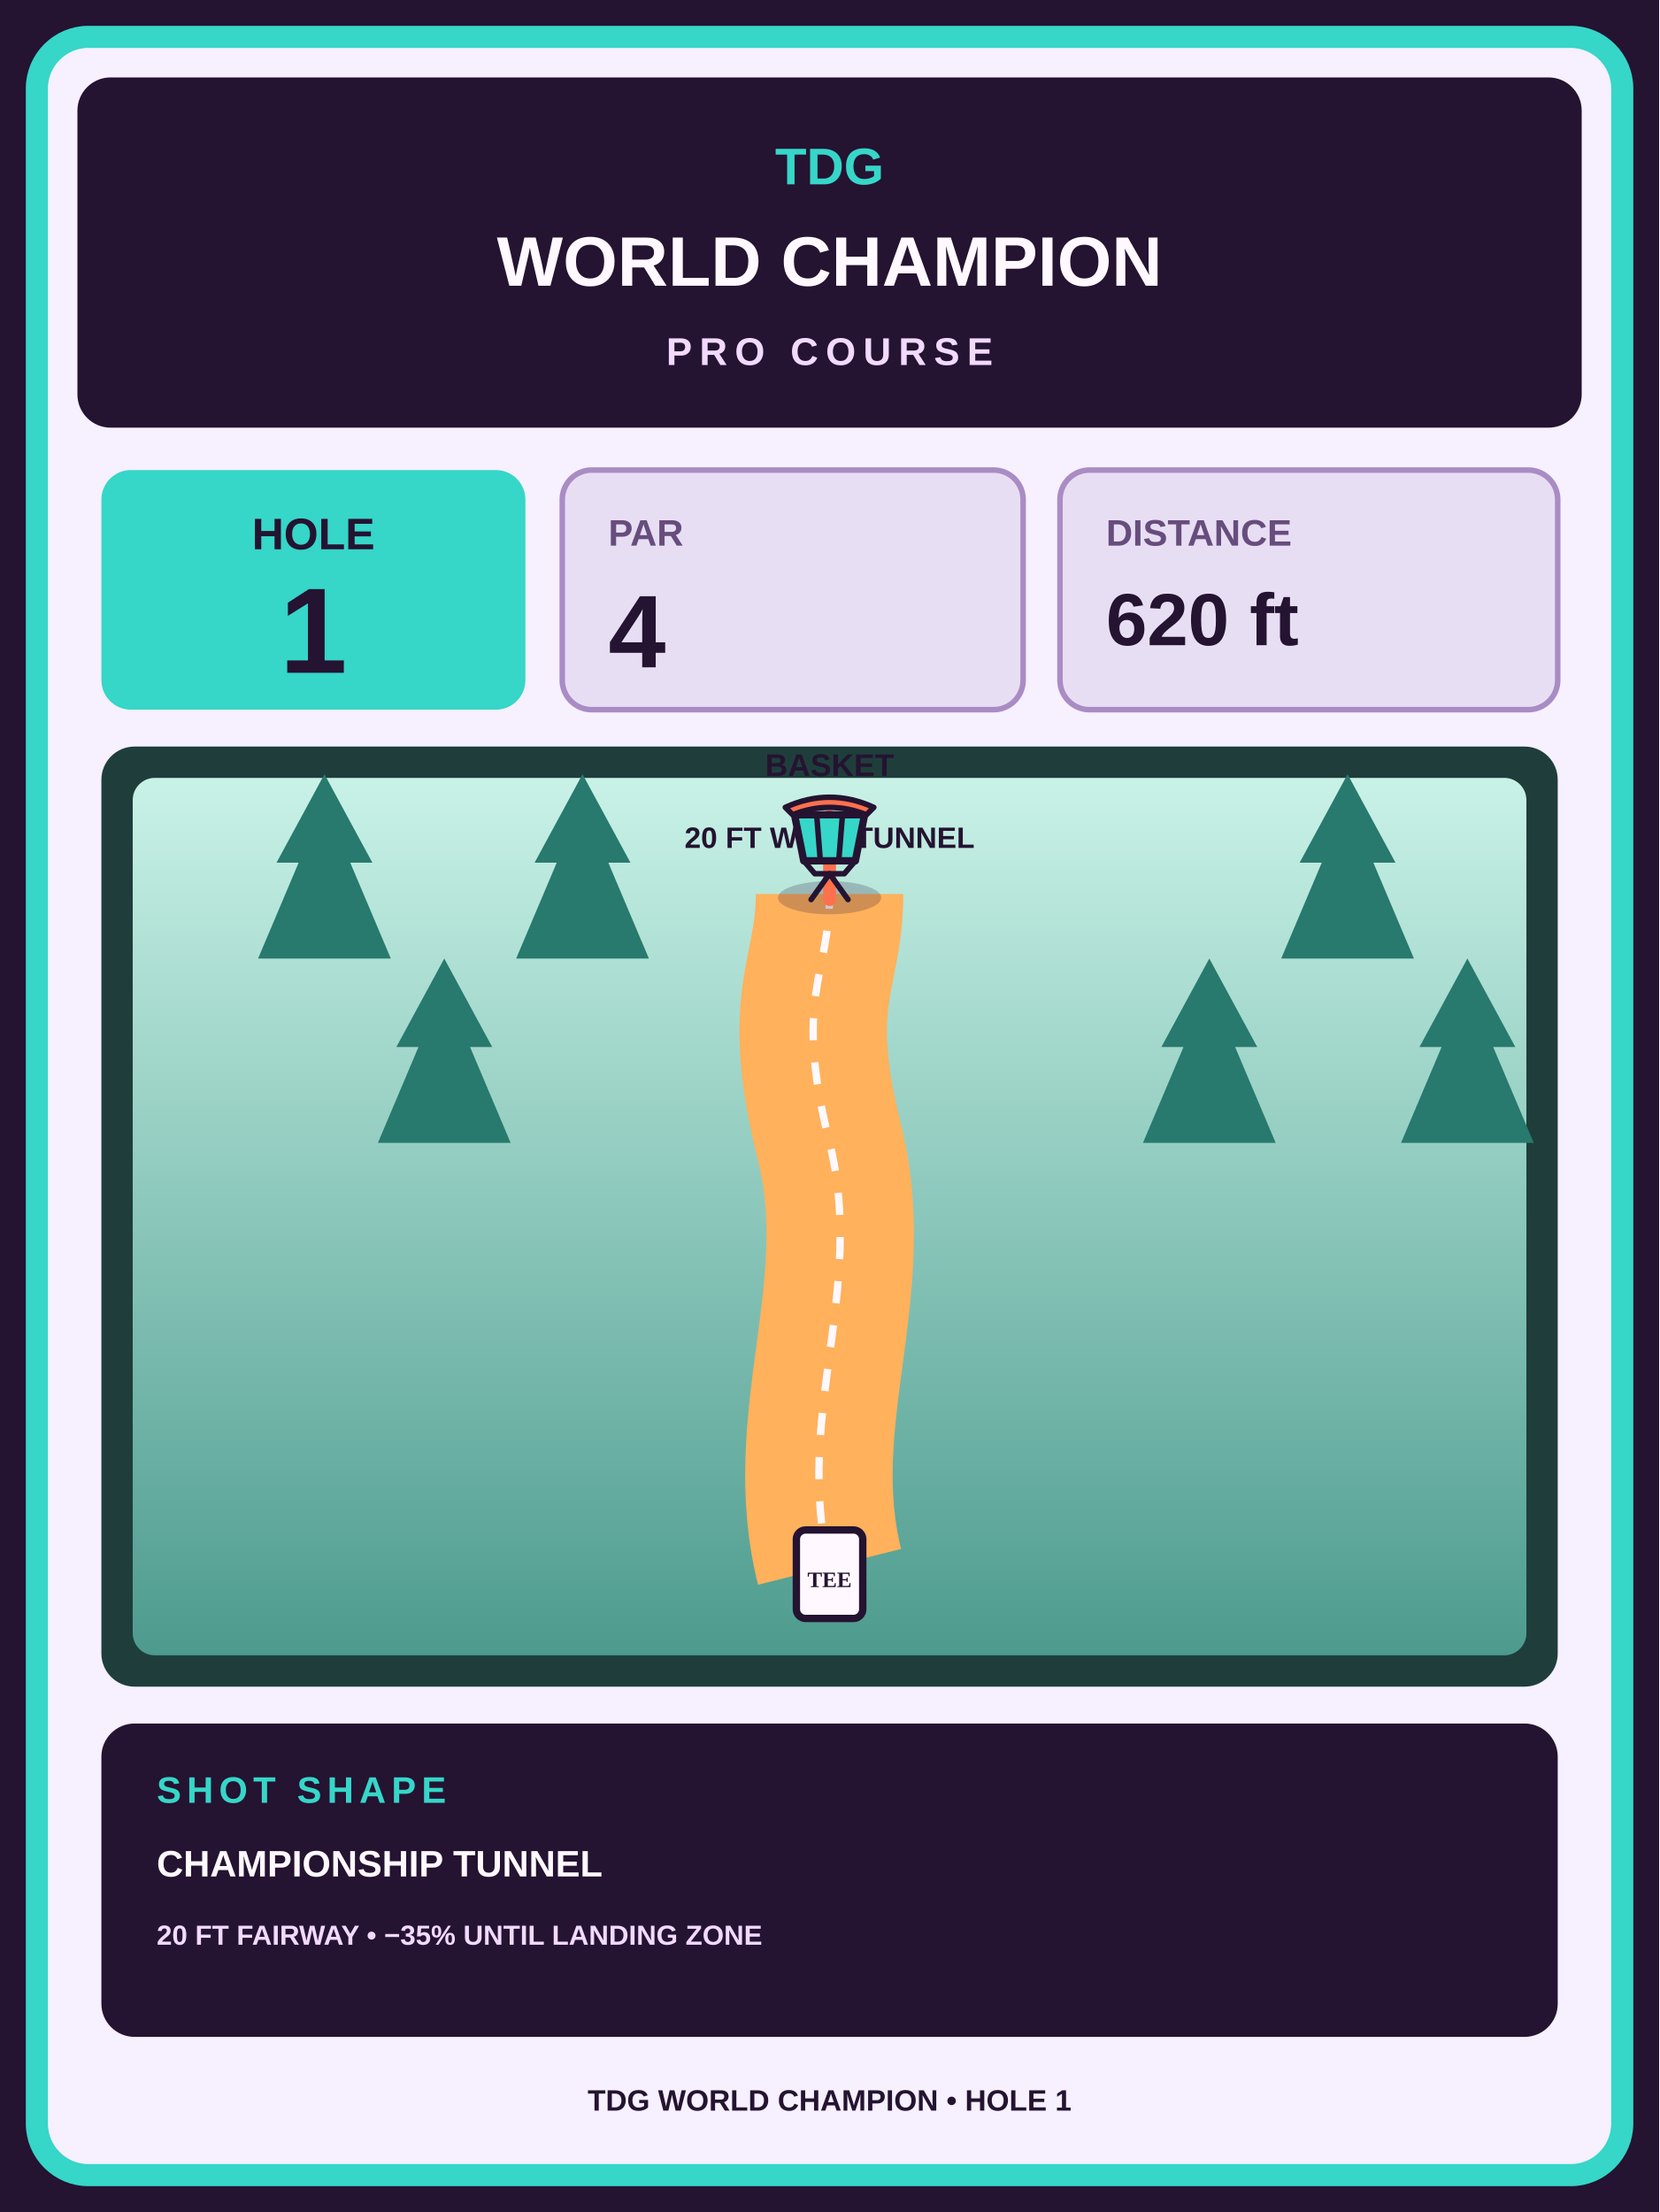
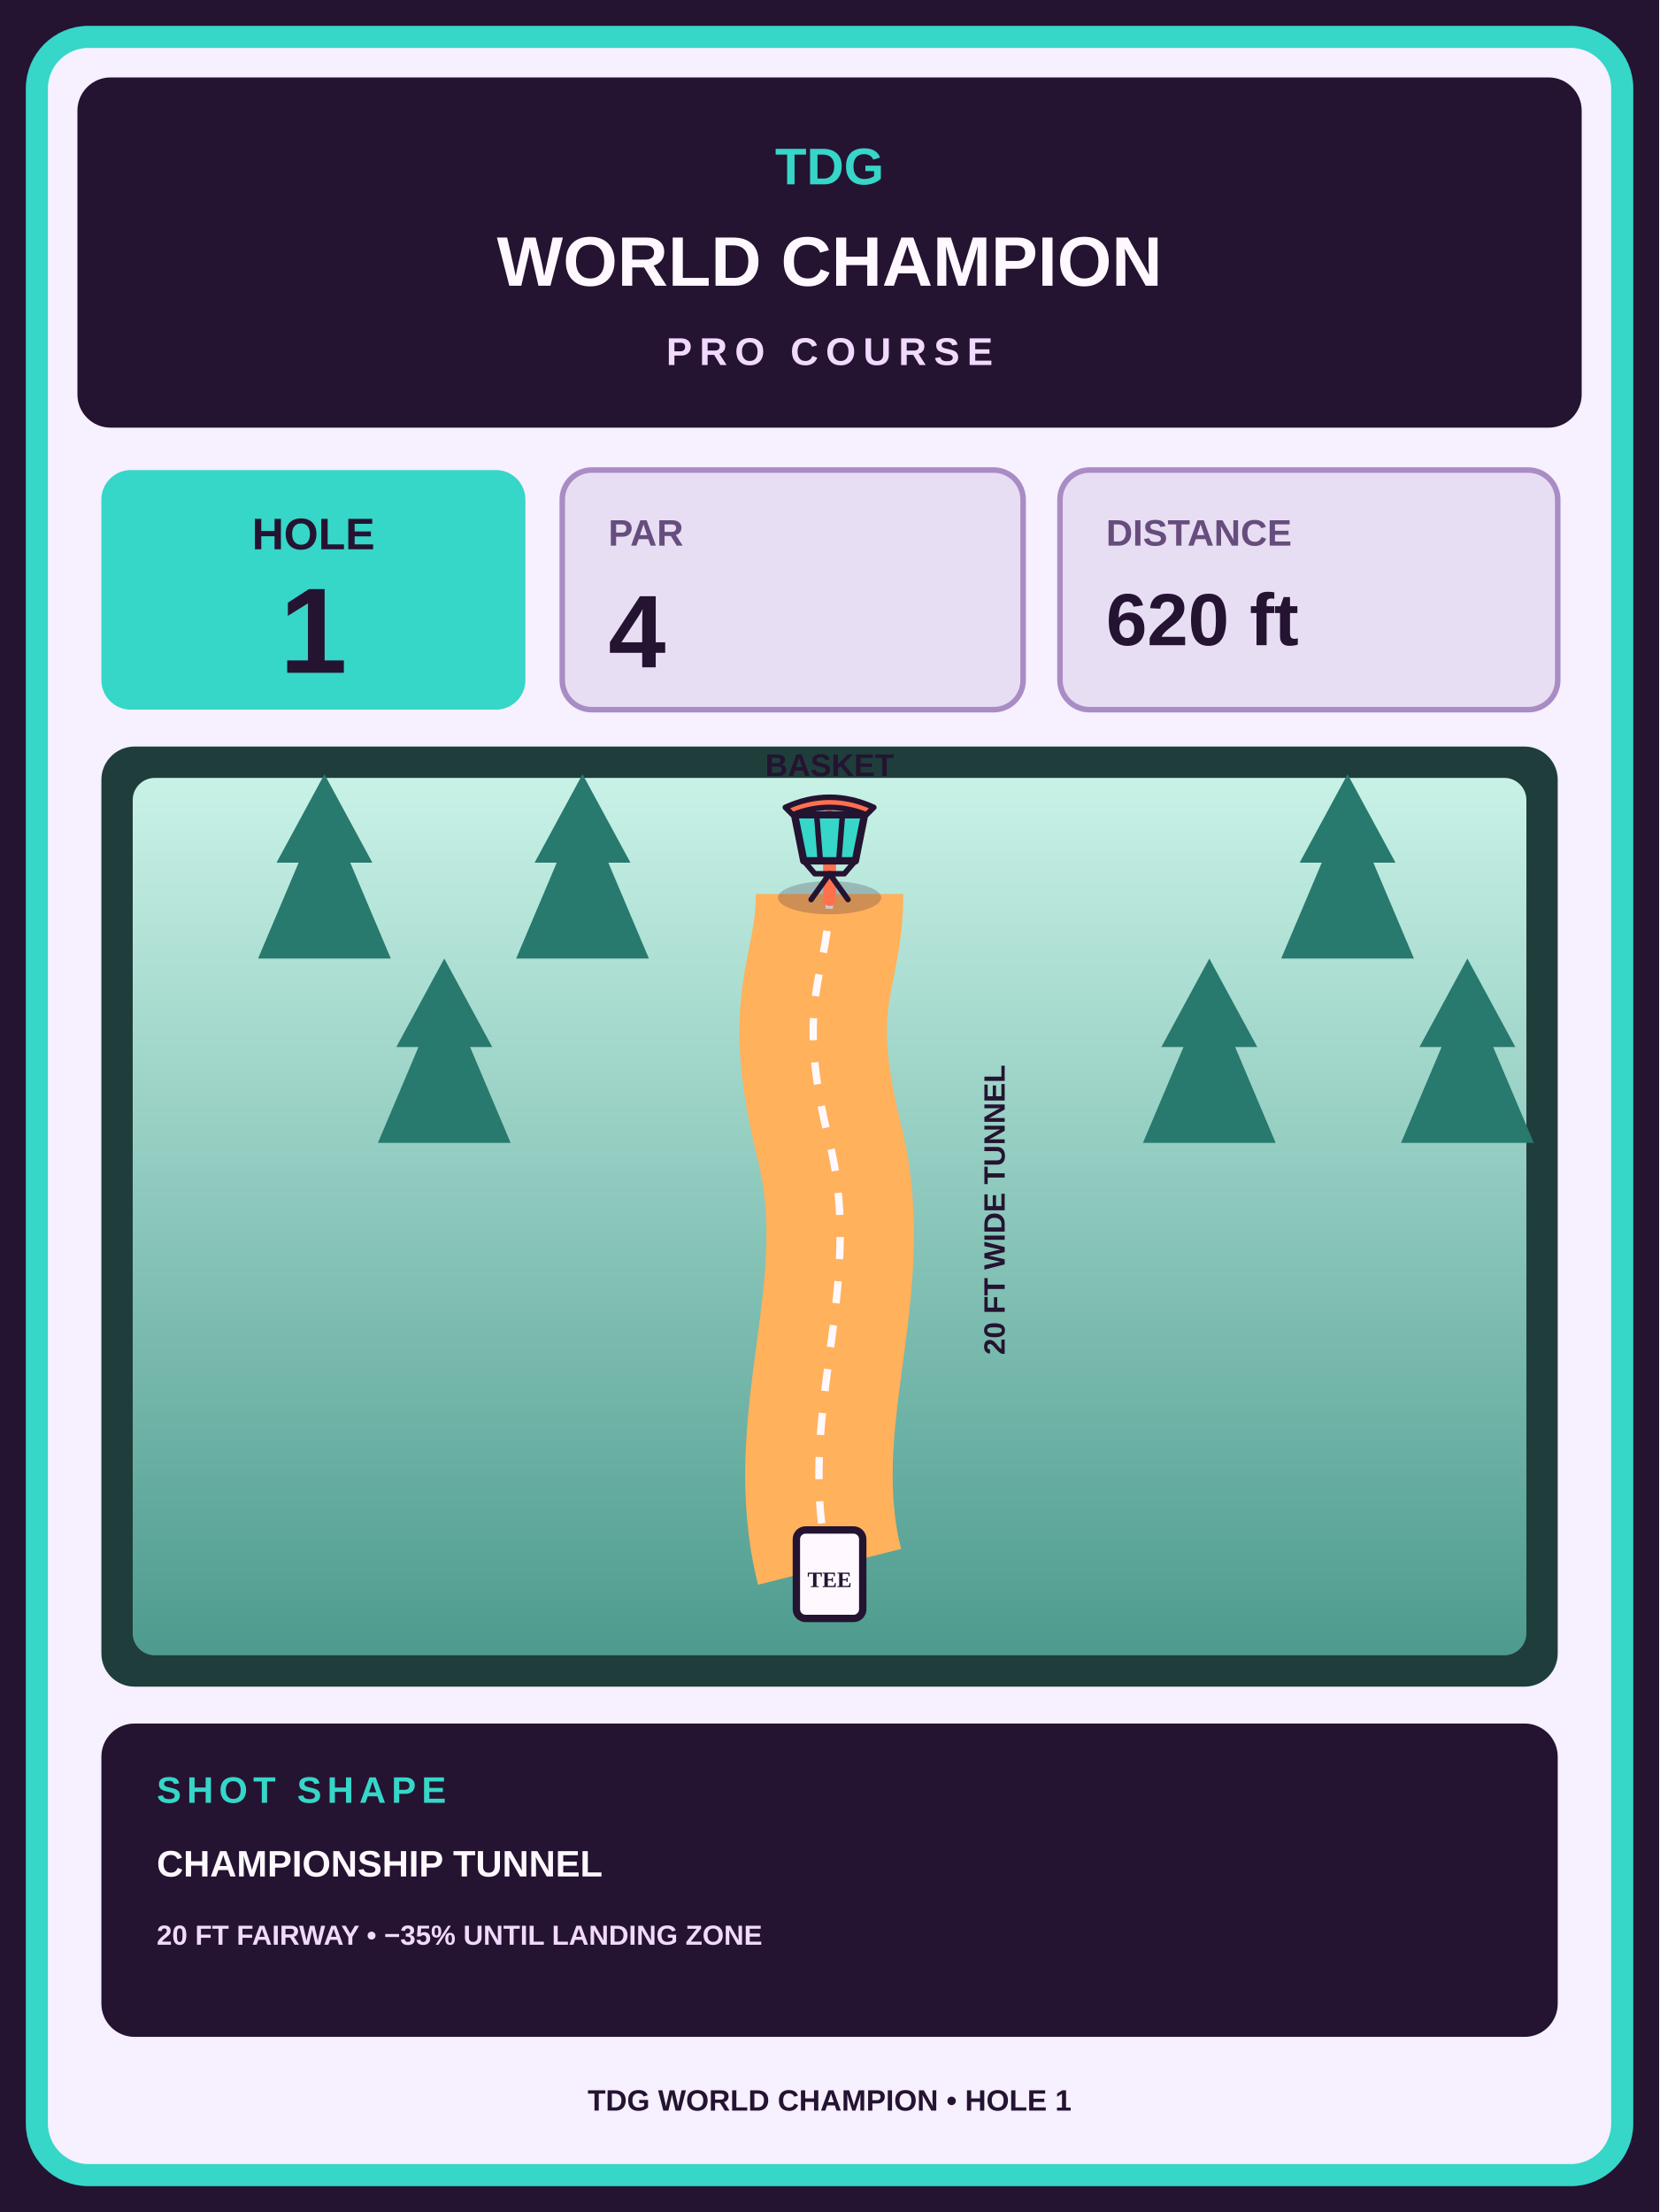
<svg xmlns="http://www.w3.org/2000/svg" viewBox="0 0 900 1200">
  <defs>
    <linearGradient id="turf" x2="0" y2="1">
      <stop stop-color="#c9f2e7" />
      <stop offset="1" stop-color="#4d9b8e" />
    </linearGradient>
  </defs>
  <style>.label{font-family:Arial,sans-serif;font-size:16px;font-weight:900;fill:#241331}.small{font-family:Arial,sans-serif;font-size:13px;font-weight:800;fill:#241331}</style>
  <rect width="900" height="1200" fill="#241331" />
  <rect x="20" y="20" width="860" height="1160" rx="28" fill="#f6f0ff" stroke="#36d6c8" stroke-width="12" />
  <rect x="42" y="42" width="816" height="190" rx="18" fill="#241331" />
  <text x="450" y="100" text-anchor="middle" font-family="Arial" font-size="28" font-weight="900" fill="#36d6c8">TDG</text>
  <text x="450" y="155" text-anchor="middle" font-family="Arial" font-size="38" font-weight="900" fill="#fff9ff">WORLD CHAMPION</text>
  <text x="450" y="198" text-anchor="middle" font-family="Arial" font-size="21" font-weight="800" letter-spacing="4" fill="#f2d9ff">PRO COURSE</text>
  <rect x="55" y="255" width="230" height="130" rx="16" fill="#36d6c8" />
  <text x="170" y="298" text-anchor="middle" font-family="Arial" font-size="24" font-weight="900" fill="#241331">HOLE</text>
  <text x="170" y="365" text-anchor="middle" font-family="Arial" font-size="66" font-weight="900" fill="#241331">1</text>
  <rect x="305" y="255" width="250" height="130" rx="16" fill="#e8def4" stroke="#a98cc4" stroke-width="3" />
  <text x="330" y="296" font-family="Arial" font-size="20" font-weight="800" fill="#674d7d">PAR</text>
  <text x="330" y="362" font-family="Arial" font-size="56" font-weight="900" fill="#241331">4</text>
  <rect x="575" y="255" width="270" height="130" rx="16" fill="#e8def4" stroke="#a98cc4" stroke-width="3" />
  <text x="600" y="296" font-family="Arial" font-size="20" font-weight="800" fill="#674d7d">DISTANCE</text>
  <text x="600" y="350" font-family="Arial" font-size="40" font-weight="900" fill="#241331">620 ft</text>
  <rect x="55" y="405" width="790" height="510" rx="18" fill="#1f3e3b" />
  <rect x="72" y="422" width="756" height="476" rx="12" fill="url(#turf)" />
  <path d="M450 850 C430 770 470 700 450 620 S450 530 450 485" stroke="#ffb15c" stroke-width="80" fill="none" />
  <path d="M450 850 C430 770 470 700 450 620 S450 530 450 485" stroke="#fff9ff" stroke-width="4" stroke-dasharray="12 12" fill="none" />
  <g fill="#28796e">
    <path d="M140 520 l22 -52 h-12 l26 -48 26 48 h-12 l22 52z" />
    <path d="M205 620 l22 -52 h-12 l26 -48 26 48 h-12 l22 52z" />
    <path d="M280 520 l22 -52 h-12 l26 -48 26 48 h-12 l22 52z" />
    <path d="M620 620 l22 -52 h-12 l26 -48 26 48 h-12 l22 52z" />
    <path d="M695 520 l22 -52 h-12 l26 -48 26 48 h-12 l22 52z" />
    <path d="M760 620 l22 -52 h-12 l26 -48 26 48 h-12 l22 52z" />
  </g>
-   <text x="450" y="460" text-anchor="middle" class="label">20 FT WIDE TUNNEL</text>
+   <text x="545" y="735" text-anchor="start" class="label" transform="rotate(-90 545 735)">20 FT WIDE TUNNEL</text>
  <g id="basket" transform="translate(450 485)" stroke="#241331" stroke-linecap="round" stroke-linejoin="round">
    <ellipse cx="0" cy="2" rx="28" ry="9" fill="#241331" opacity=".22" stroke="none" />
    <path d="M0 3 V-42" stroke="#ff704d" stroke-width="7" />
    <path d="M-19 -43 L19 -43 L14 -18 L-14 -18 Z" fill="#36d6c8" stroke-width="4" />
    <path d="M-19 -43 L-14 -18 M-7 -43 L-5 -18 M7 -43 L5 -18 M19 -43 L14 -18 M-19 -43 Q0 -55 19 -43" fill="none" stroke-width="3" />
    <path d="M-24 -47 Q0 -58 24 -47 L20 -43 Q0 -51 -20 -43 Z" fill="#ff704d" stroke-width="3" />
    <path d="M-14 -18 L-8 -11 L8 -11 L14 -18" fill="none" stroke-width="3" />
    <path d="M-10 3 L0 -11 L10 3" fill="none" stroke-width="3" />
    <text x="0" y="-64" text-anchor="middle" font-family="Arial" font-size="17" font-weight="900" fill="#241331" stroke="none">BASKET</text>
  </g>
  <rect x="432" y="830" width="36" height="48" rx="5" fill="#fff9ff" stroke="#241331" stroke-width="4" />
  <text x="450" y="861" text-anchor="middle" font-size="12" font-weight="900" fill="#241331">TEE</text>
  <rect x="55" y="935" width="790" height="170" rx="18" fill="#241331" />
  <text x="85" y="978" font-family="Arial" font-size="20" font-weight="900" letter-spacing="3" fill="#36d6c8">SHOT SHAPE</text>
  <text x="85" y="1018" font-family="Arial" font-size="20" font-weight="900" fill="#fff9ff">CHAMPIONSHIP TUNNEL</text>
  <text x="85" y="1055" font-family="Arial" font-size="15" font-weight="800" fill="#f2d9ff">20 FT FAIRWAY • −35% UNTIL LANDING ZONE</text>
  <text x="450" y="1145" text-anchor="middle" font-family="Arial" font-size="16" font-weight="900" fill="#241331">TDG WORLD CHAMPION • HOLE 1</text>
</svg>
